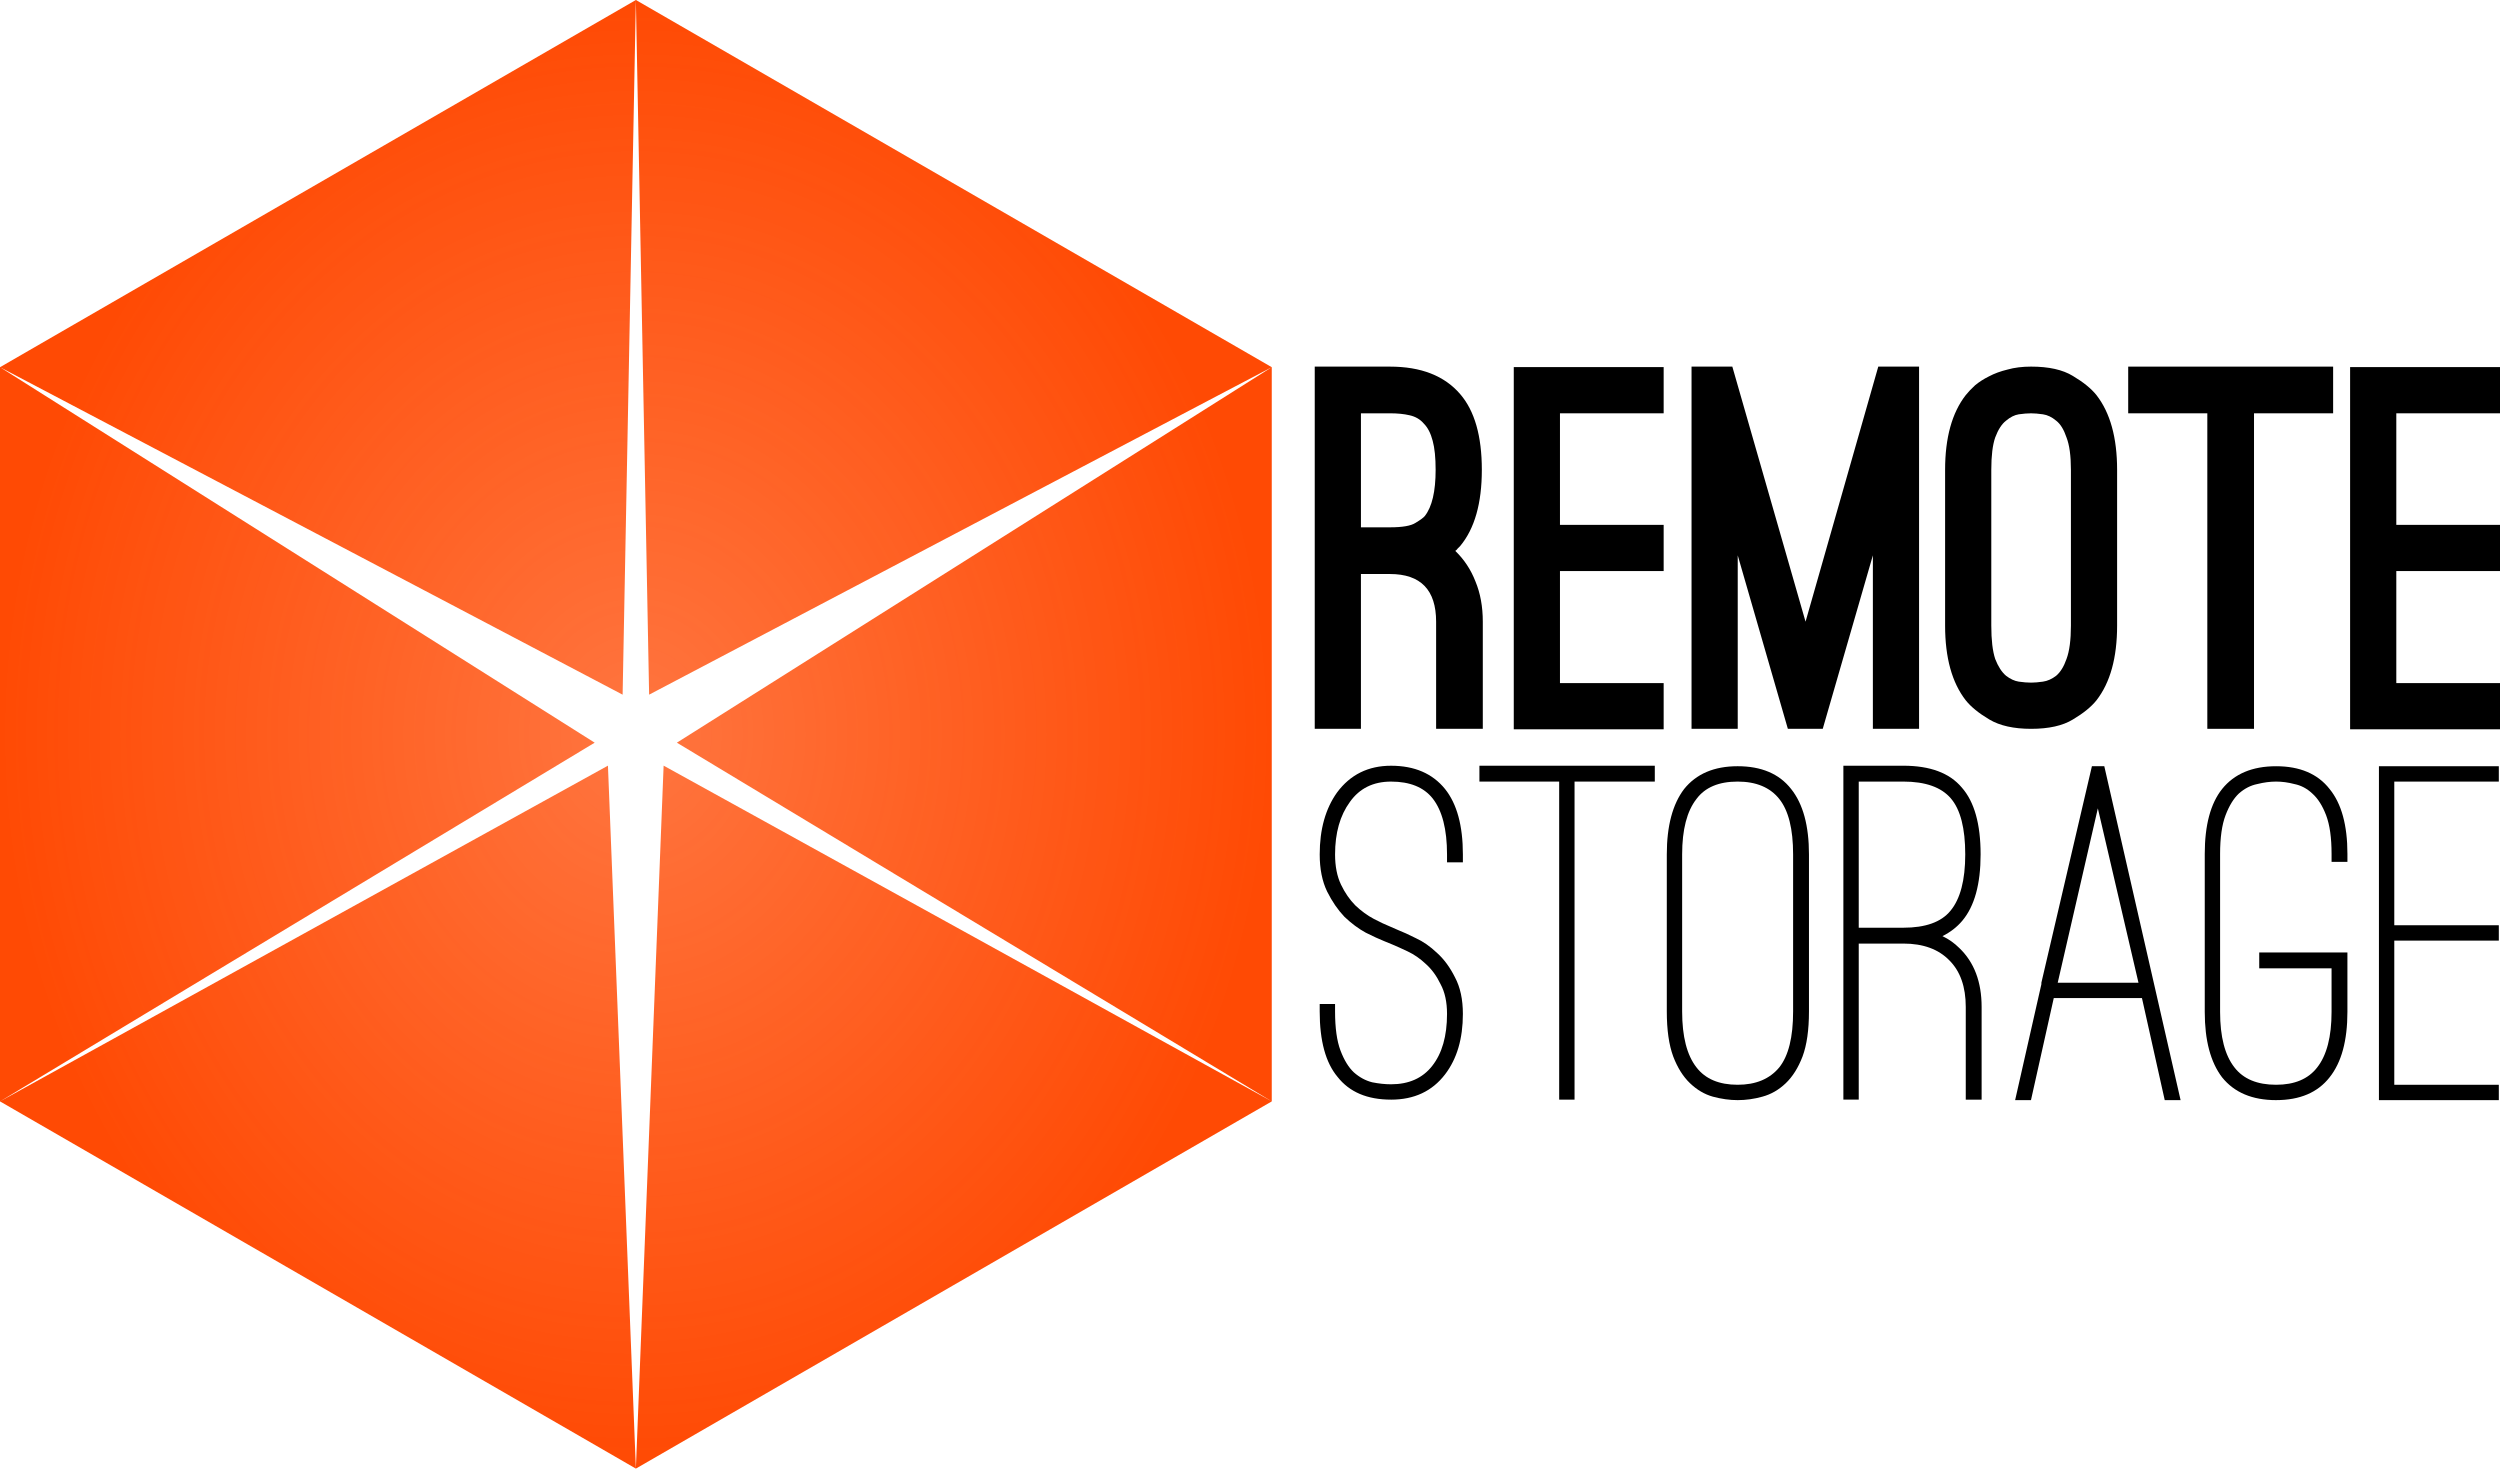
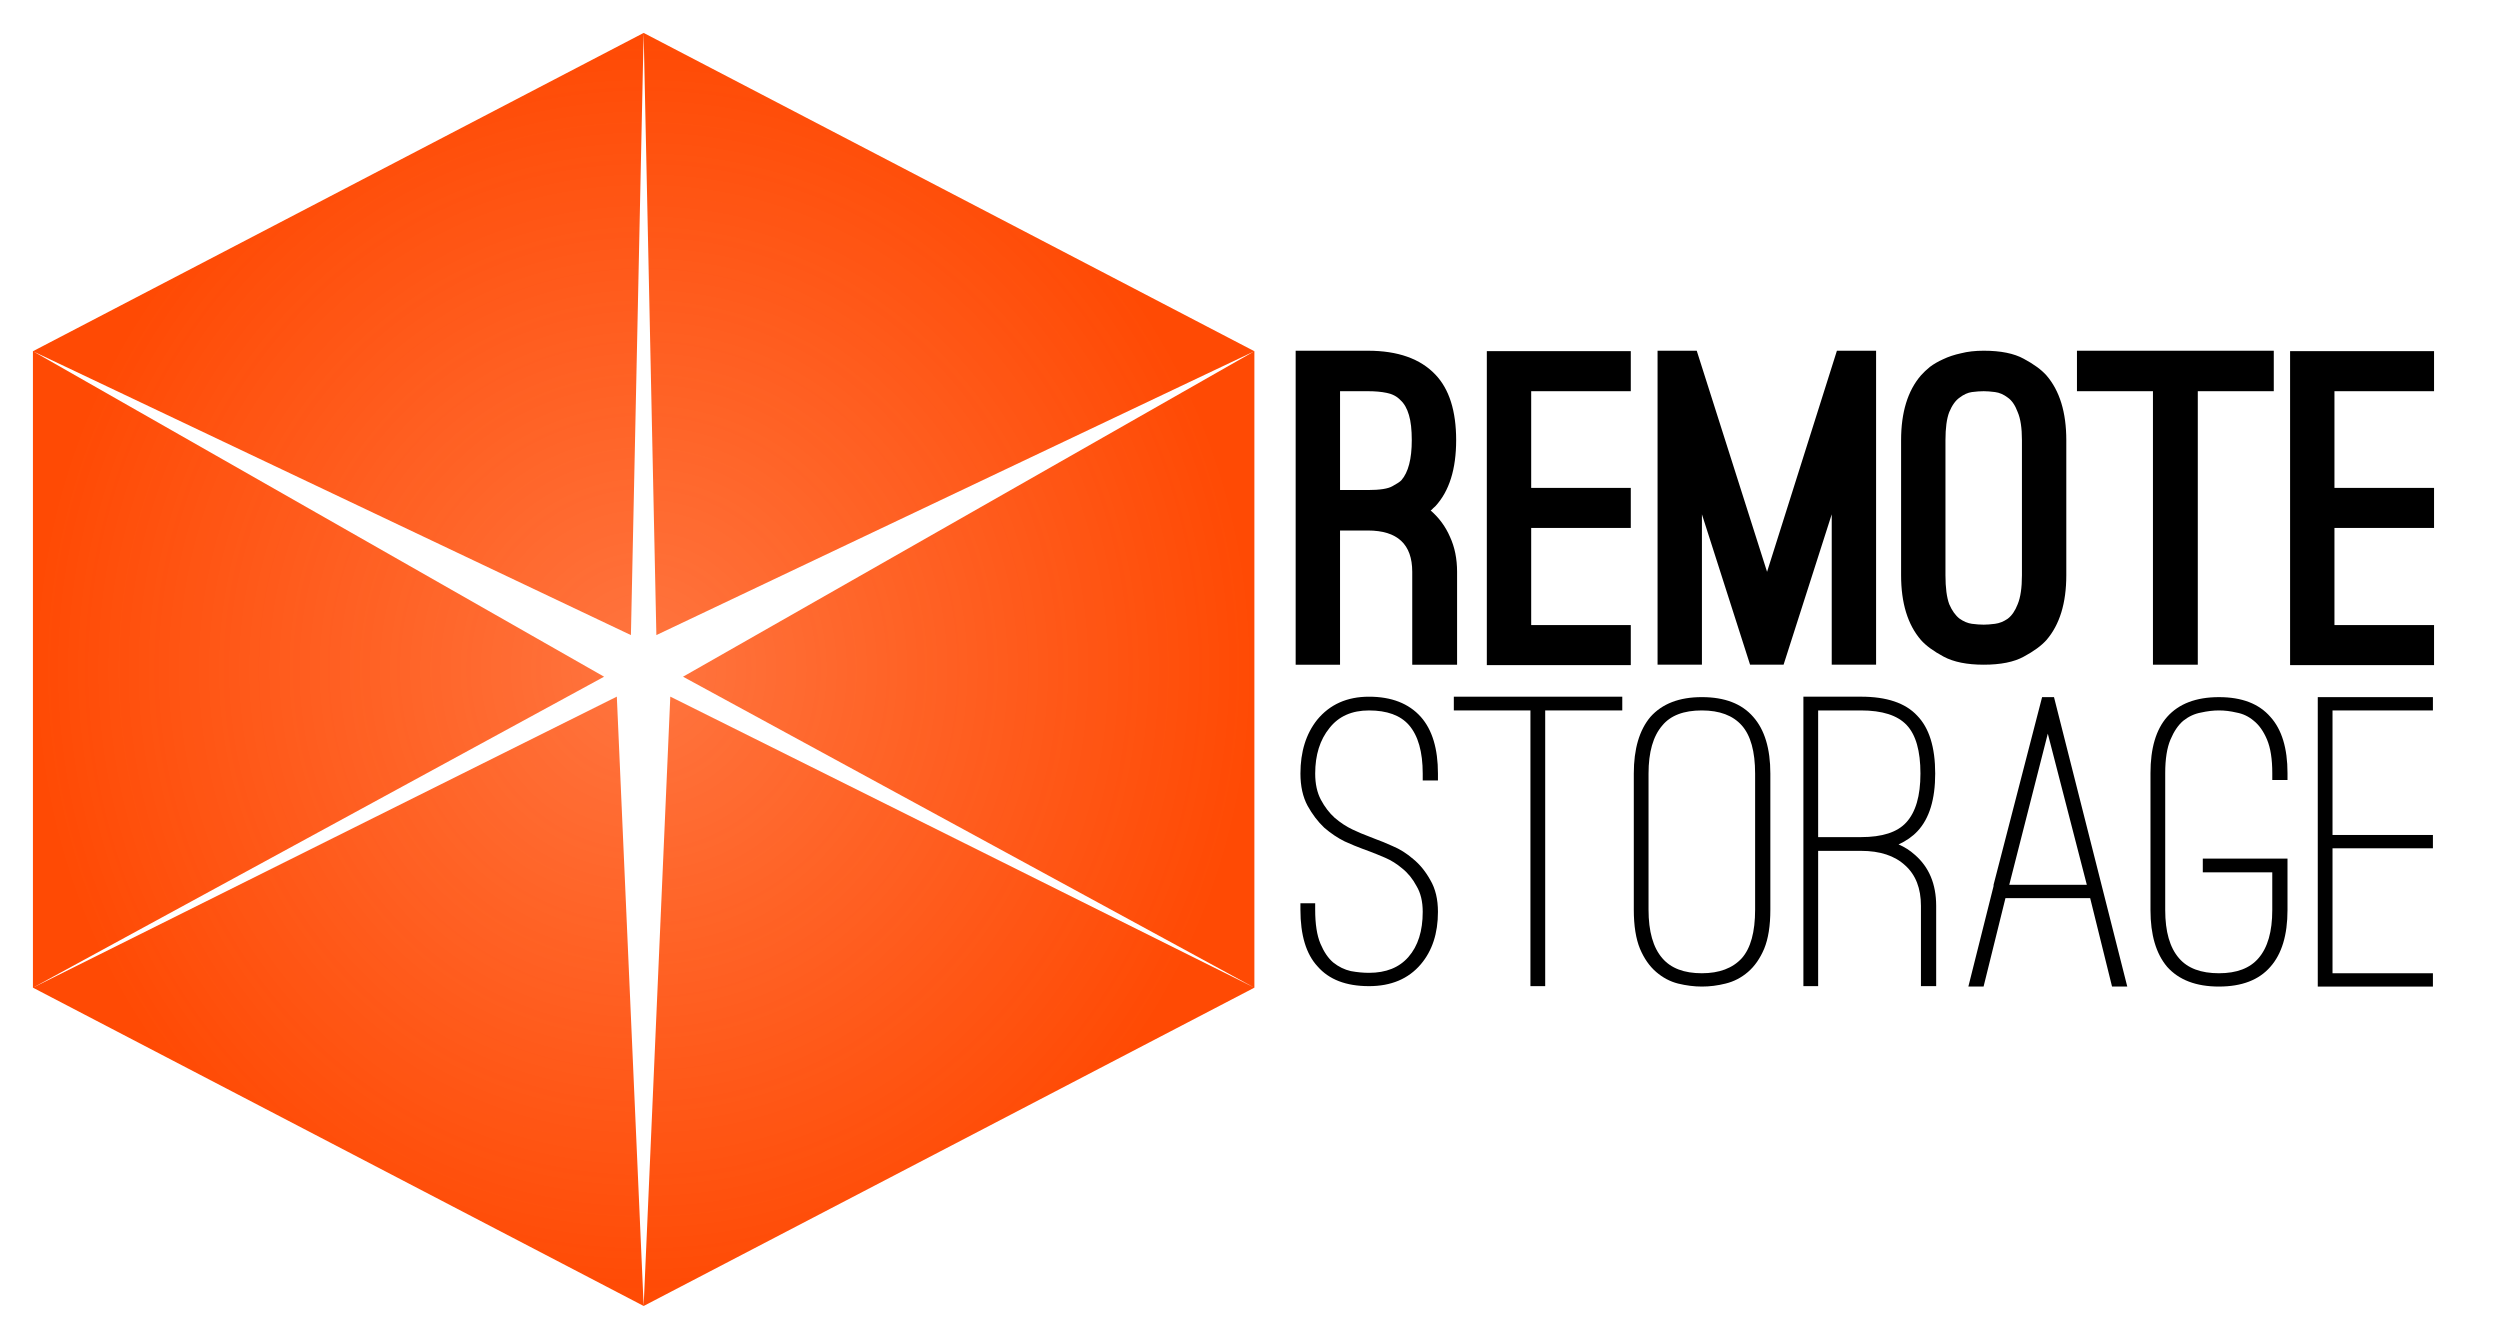
- <svg xmlns="http://www.w3.org/2000/svg" xmlns:xlink="http://www.w3.org/1999/xlink" width="217.895" height="128" id="svg2" version="1.1">
+ <svg xmlns="http://www.w3.org/2000/svg" xmlns:xlink="http://www.w3.org/1999/xlink" width="113.9" height="61" id="svg2" version="1.1">
  <defs id="defs4">
    <linearGradient id="linearGradient4033">
      <stop style="stop-color:#e221b7;stop-opacity:0.746;" offset="0" id="stop4035" />
      <stop style="stop-color:#e221b7;stop-opacity:1;" offset="1" id="stop4037" />
    </linearGradient>
    <linearGradient id="linearGradient4575">
      <stop id="stop4577" offset="0" style="stop-color:#000000;stop-opacity:0.738;" />
      <stop id="stop4579" offset="1" style="stop-color:#000000;stop-opacity:1;" />
    </linearGradient>
    <linearGradient id="linearGradient4084">
      <stop style="stop-color:#75dd26;stop-opacity:0.831;" offset="0" id="stop4086" />
      <stop style="stop-color:#75dd26;stop-opacity:1;" offset="1" id="stop4088" />
    </linearGradient>
    <linearGradient id="linearGradient4044">
      <stop id="stop4046" offset="0" style="stop-color:#219be2;stop-opacity:0.831;" />
      <stop id="stop4048" offset="1" style="stop-color:#219be2;stop-opacity:1;" />
    </linearGradient>
    <linearGradient id="linearGradient3833">
      <stop style="stop-color:#ff9100;stop-opacity:1;" offset="0" id="stop3835" />
      <stop style="stop-color:#c46f00;stop-opacity:1;" offset="1" id="stop3837" />
    </linearGradient>
    <linearGradient id="linearGradient3833-1">
      <stop style="stop-color:#ff9100;stop-opacity:1;" offset="0" id="stop3835-7" />
      <stop style="stop-color:#c46f00;stop-opacity:1;" offset="1" id="stop3837-7" />
    </linearGradient>
    <linearGradient y2="0" x2="128" y1="128" x1="128" gradientUnits="userSpaceOnUse" id="linearGradient3890" xlink:href="#linearGradient3833-1" />
    <linearGradient xlink:href="#linearGradient3833-1-4" id="linearGradient3839-0-2" x1="128" y1="128" x2="128" y2="0" gradientUnits="userSpaceOnUse" />
    <linearGradient id="linearGradient3833-1-4">
      <stop style="stop-color:#ff4a04;stop-opacity:0.762;" offset="0" id="stop3835-7-8" />
      <stop style="stop-color:#ff4a04;stop-opacity:1;" offset="1" id="stop3837-7-0" />
    </linearGradient>
    <linearGradient xlink:href="#linearGradient3833-1-7" id="linearGradient3839-0-8" x1="139.636" y1="112" x2="139.636" y2="32" gradientUnits="userSpaceOnUse" gradientTransform="matrix(0.6875,0,0,1,32,796.3622)" />
    <linearGradient id="linearGradient3833-1-7">
      <stop style="stop-color:#ff9100;stop-opacity:1;" offset="0" id="stop3835-7-3" />
      <stop style="stop-color:#c46f00;stop-opacity:1;" offset="1" id="stop3837-7-2" />
    </linearGradient>
    <linearGradient xlink:href="#linearGradient3833-1-4-2" id="linearGradient3839-0-3" x1="139.636" y1="128" x2="139.636" y2="1.1368684e-13" gradientUnits="userSpaceOnUse" gradientTransform="matrix(0.6875,0,0,1,32,796.3622)" />
    <linearGradient id="linearGradient3833-1-4-2">
      <stop style="stop-color:#ff9304;stop-opacity:0.831;" offset="0" id="stop3835-7-8-1" />
      <stop style="stop-color:#ff9304;stop-opacity:1;" offset="1" id="stop3837-7-0-0" />
    </linearGradient>
    <linearGradient y2="-0.995" x2="140.472" y1="128" x1="139.636" gradientTransform="matrix(-0.34375,-0.5953925,0.8660254,-0.5,65.14875,1071.501)" gradientUnits="userSpaceOnUse" id="linearGradient4025-5" xlink:href="#linearGradient4044-3" />
    <linearGradient id="linearGradient4044-3">
      <stop id="stop4046-4" offset="0" style="stop-color:#048bff;stop-opacity:0.831;" />
      <stop id="stop4048-7" offset="1" style="stop-color:#048bff;stop-opacity:1;" />
    </linearGradient>
    <linearGradient xlink:href="#linearGradient3833-1-4-5" id="linearGradient3839-0-89" x1="139.636" y1="128" x2="139.636" y2="1.1368684e-13" gradientUnits="userSpaceOnUse" gradientTransform="matrix(0.6875,0,0,1,32,796.3622)" />
    <linearGradient id="linearGradient3833-1-4-5">
      <stop style="stop-color:#ff4a04;stop-opacity:0.831;" offset="0" id="stop3835-7-8-2" />
      <stop style="stop-color:#ff4a04;stop-opacity:1;" offset="1" id="stop3837-7-0-2" />
    </linearGradient>
    <linearGradient id="linearGradient4044-9">
      <stop id="stop4046-3" offset="0" style="stop-color:#219be2;stop-opacity:0.831;" />
      <stop id="stop4048-8" offset="1" style="stop-color:#219be2;stop-opacity:1;" />
    </linearGradient>
    <linearGradient id="linearGradient4084-7">
      <stop style="stop-color:#75dd26;stop-opacity:0.831;" offset="0" id="stop4086-6" />
      <stop style="stop-color:#75dd26;stop-opacity:1;" offset="1" id="stop4088-5" />
    </linearGradient>
    <linearGradient xlink:href="#linearGradient3833-1-4-5" id="linearGradient4159" gradientUnits="userSpaceOnUse" gradientTransform="matrix(-0.6875,0,0,-1,224,1020.362)" x1="139.636" y1="128" x2="139.636" y2="1.1368684e-13" />
    <linearGradient xlink:href="#linearGradient4044-9" id="linearGradient4161" gradientUnits="userSpaceOnUse" gradientTransform="matrix(0.34375,0.5953925,-0.8660254,0.5,190.8512,745.2238)" x1="139.636" y1="128" x2="140.472" y2="-0.995" />
    <linearGradient xlink:href="#linearGradient4084-7" id="linearGradient4163" gradientUnits="userSpaceOnUse" gradientTransform="matrix(-0.34375,0.5953925,0.8660254,0.5,65.14875,745.2238)" x1="139.636" y1="128" x2="140.472" y2="-0.995" />
    <linearGradient xlink:href="#linearGradient3833-1-4" id="linearGradient4170" gradientUnits="userSpaceOnUse" gradientTransform="matrix(0.6875,0,0,1,32,796.3622)" x1="139.636" y1="128" x2="139.636" y2="1.1368684e-13" />
    <linearGradient xlink:href="#linearGradient4044" id="linearGradient4172" gradientUnits="userSpaceOnUse" gradientTransform="matrix(-0.34375,-0.5953925,0.8660254,-0.5,65.14875,1071.501)" x1="139.636" y1="128" x2="140.472" y2="-0.995" />
    <linearGradient xlink:href="#linearGradient4084" id="linearGradient4174" gradientUnits="userSpaceOnUse" gradientTransform="matrix(0.34375,-0.5953925,-0.8660254,-0.5,190.8512,1071.501)" x1="139.636" y1="128" x2="140.472" y2="-0.995" />
    <linearGradient id="linearGradient3833-1-4-4">
      <stop style="stop-color:#ff4a04;stop-opacity:0.831;" offset="0" id="stop3835-7-8-5" />
      <stop style="stop-color:#ff4a04;stop-opacity:1;" offset="1" id="stop3837-7-0-7" />
    </linearGradient>
    <linearGradient id="linearGradient4044-2">
      <stop id="stop4046-7" offset="0" style="stop-color:#219be2;stop-opacity:0.831;" />
      <stop id="stop4048-4" offset="1" style="stop-color:#219be2;stop-opacity:1;" />
    </linearGradient>
    <linearGradient xlink:href="#linearGradient4084-6" id="linearGradient4174-2" gradientUnits="userSpaceOnUse" gradientTransform="matrix(0.34375,-0.5953925,-0.8660254,-0.5,190.8512,1071.501)" x1="139.636" y1="128" x2="140.472" y2="-0.995" />
    <linearGradient id="linearGradient4084-6">
      <stop style="stop-color:#75dd26;stop-opacity:0.831;" offset="0" id="stop4086-0" />
      <stop style="stop-color:#75dd26;stop-opacity:1;" offset="1" id="stop4088-9" />
    </linearGradient>
    <linearGradient xlink:href="#linearGradient3833-1-4-4-5" id="linearGradient4253-9" gradientUnits="userSpaceOnUse" gradientTransform="matrix(0.6875,0,0,1,176,828.3622)" x1="139.636" y1="128" x2="139.636" y2="1.1368684e-13" />
    <linearGradient id="linearGradient3833-1-4-4-5">
      <stop style="stop-color:#ff4a04;stop-opacity:0.831;" offset="0" id="stop3835-7-8-5-2" />
      <stop style="stop-color:#ff4a04;stop-opacity:1;" offset="1" id="stop3837-7-0-7-4" />
    </linearGradient>
    <linearGradient xlink:href="#linearGradient4044-2-9" id="linearGradient4255-7" gradientUnits="userSpaceOnUse" gradientTransform="matrix(-0.34375,-0.5953925,0.8660254,-0.5,209.1488,1103.501)" x1="139.636" y1="128" x2="140.472" y2="-0.995" />
    <linearGradient id="linearGradient4044-2-9">
      <stop id="stop4046-7-7" offset="0" style="stop-color:#219be2;stop-opacity:0.831;" />
      <stop id="stop4048-4-5" offset="1" style="stop-color:#219be2;stop-opacity:1;" />
    </linearGradient>
    <linearGradient xlink:href="#linearGradient4084-6-5" id="linearGradient4257-4" gradientUnits="userSpaceOnUse" gradientTransform="matrix(0.34375,-0.5953925,-0.8660254,-0.5,334.8512,1103.501)" x1="139.636" y1="128" x2="140.472" y2="-0.995" />
    <linearGradient id="linearGradient4084-6-5">
      <stop style="stop-color:#75dd26;stop-opacity:0.831;" offset="0" id="stop4086-0-9" />
      <stop style="stop-color:#75dd26;stop-opacity:1;" offset="1" id="stop4088-9-3" />
    </linearGradient>
    <linearGradient y2="-0.995" x2="140.472" y1="128" x1="139.636" gradientTransform="matrix(0.34375,-0.5953925,-0.8660254,-0.5,334.8512,1103.501)" gradientUnits="userSpaceOnUse" id="linearGradient4317" xlink:href="#linearGradient4084-6-5" />
    <linearGradient xlink:href="#linearGradient3833-1-4-4" id="linearGradient4358" gradientUnits="userSpaceOnUse" gradientTransform="matrix(0.6875,0,0,1,176,828.3622)" x1="139.636" y1="128" x2="139.636" y2="1.1368684e-13" />
    <linearGradient xlink:href="#linearGradient4044-2" id="linearGradient4360" gradientUnits="userSpaceOnUse" gradientTransform="matrix(-0.34375,-0.5953925,0.8660254,-0.5,209.1488,1103.501)" x1="139.636" y1="128" x2="140.472" y2="-0.995" />
    <linearGradient xlink:href="#linearGradient4084-6" id="linearGradient4362" gradientUnits="userSpaceOnUse" gradientTransform="matrix(0.34375,-0.5953925,-0.8660254,-0.5,334.8512,1103.501)" x1="139.636" y1="128" x2="140.472" y2="-0.995" />
    <linearGradient xlink:href="#linearGradient3833-1-4-4-6" id="linearGradient4358-7" gradientUnits="userSpaceOnUse" gradientTransform="matrix(0.6875,0,0,1,176,828.3622)" x1="139.636" y1="128" x2="139.636" y2="1.1368684e-13" />
    <linearGradient id="linearGradient3833-1-4-4-6">
      <stop style="stop-color:#ff4a04;stop-opacity:0.831;" offset="0" id="stop3835-7-8-5-9" />
      <stop style="stop-color:#ff4a04;stop-opacity:1;" offset="1" id="stop3837-7-0-7-0" />
    </linearGradient>
    <linearGradient xlink:href="#linearGradient4044-2-8" id="linearGradient4360-4" gradientUnits="userSpaceOnUse" gradientTransform="matrix(-0.34375,-0.5953925,0.8660254,-0.5,209.1488,1103.501)" x1="139.636" y1="128" x2="140.472" y2="-0.995" />
    <linearGradient id="linearGradient4044-2-8">
      <stop id="stop4046-7-3" offset="0" style="stop-color:#219be2;stop-opacity:0.831;" />
      <stop id="stop4048-4-6" offset="1" style="stop-color:#219be2;stop-opacity:1;" />
    </linearGradient>
    <linearGradient xlink:href="#linearGradient4084-6-6" id="linearGradient4362-4" gradientUnits="userSpaceOnUse" gradientTransform="matrix(0.34375,-0.5953925,-0.8660254,-0.5,334.8512,1103.501)" x1="139.636" y1="128" x2="140.472" y2="-0.995" />
    <linearGradient id="linearGradient4084-6-6">
      <stop style="stop-color:#75dd26;stop-opacity:0.831;" offset="0" id="stop4086-0-0" />
      <stop style="stop-color:#75dd26;stop-opacity:1;" offset="1" id="stop4088-9-8" />
    </linearGradient>
    <linearGradient xlink:href="#linearGradient3833-1-4-4-5-9" id="linearGradient4253-9-6" gradientUnits="userSpaceOnUse" gradientTransform="matrix(0.6875,0,0,1,176,828.3622)" x1="139.636" y1="128" x2="139.636" y2="1.1368684e-13" />
    <linearGradient id="linearGradient3833-1-4-4-5-9">
      <stop style="stop-color:#ff4a04;stop-opacity:0.831;" offset="0" id="stop3835-7-8-5-2-7" />
      <stop style="stop-color:#ff4a04;stop-opacity:1;" offset="1" id="stop3837-7-0-7-4-3" />
    </linearGradient>
    <linearGradient xlink:href="#linearGradient4044-2-9-3" id="linearGradient4255-7-1" gradientUnits="userSpaceOnUse" gradientTransform="matrix(-0.34375,-0.5953925,0.8660254,-0.5,209.1488,1103.501)" x1="139.636" y1="128" x2="140.472" y2="-0.995" />
    <linearGradient id="linearGradient4044-2-9-3">
      <stop id="stop4046-7-7-5" offset="0" style="stop-color:#219be2;stop-opacity:0.831;" />
      <stop id="stop4048-4-5-3" offset="1" style="stop-color:#219be2;stop-opacity:1;" />
    </linearGradient>
    <linearGradient y2="-0.995" x2="140.472" y1="128" x1="139.636" gradientTransform="matrix(0.34375,-0.5953925,-0.8660254,-0.5,334.8512,1103.501)" gradientUnits="userSpaceOnUse" id="linearGradient4317-8" xlink:href="#linearGradient4084-6-5-5" />
    <linearGradient id="linearGradient4084-6-5-5">
      <stop style="stop-color:#75dd26;stop-opacity:0.831;" offset="0" id="stop4086-0-9-6" />
      <stop style="stop-color:#75dd26;stop-opacity:1;" offset="1" id="stop4088-9-3-3" />
    </linearGradient>
    <linearGradient y2="-0.995" x2="140.472" y1="128" x1="139.636" gradientTransform="matrix(0.34375,-0.5953925,-0.8660254,-0.5,334.8512,1103.501)" gradientUnits="userSpaceOnUse" id="linearGradient4434" xlink:href="#linearGradient4084-6-5-5" />
    <linearGradient xlink:href="#linearGradient4084-6-6" id="linearGradient4508" gradientUnits="userSpaceOnUse" gradientTransform="matrix(0.34375,-0.5953925,-0.8660254,-0.5,702.8513,1071.501)" x1="139.636" y1="128" x2="140.472" y2="-0.995" />
    <linearGradient xlink:href="#linearGradient4044-2-8" id="linearGradient4511" gradientUnits="userSpaceOnUse" gradientTransform="matrix(-0.34375,-0.5953925,0.8660254,-0.5,577.1487,1071.501)" x1="139.636" y1="128" x2="140.472" y2="-0.995" />
    <linearGradient xlink:href="#linearGradient3833-1-4-4-6" id="linearGradient4514" gradientUnits="userSpaceOnUse" gradientTransform="matrix(0.6875,0,0,1,544,-6e-5)" x1="139.636" y1="128" x2="139.636" y2="1.1368684e-13" />
    <linearGradient xlink:href="#linearGradient3833-1-4-4-6" id="linearGradient4517" gradientUnits="userSpaceOnUse" gradientTransform="matrix(0.6875,0,0,1,584,796.3621)" x1="139.636" y1="128" x2="139.636" y2="1.1368684e-13" />
    <linearGradient xlink:href="#linearGradient4084-6-5-5" id="linearGradient4520" gradientUnits="userSpaceOnUse" gradientTransform="matrix(-0.34375,0.5953925,0.8660254,0.5,577.1487,777.2238)" x1="139.636" y1="128" x2="140.472" y2="-0.995" />
    <linearGradient xlink:href="#linearGradient4044-2-9-3" id="linearGradient4523" gradientUnits="userSpaceOnUse" gradientTransform="matrix(0.34375,0.5953925,-0.8660254,0.5,702.8513,777.2238)" x1="139.636" y1="128" x2="140.472" y2="-0.995" />
    <linearGradient xlink:href="#linearGradient3833-1-4-4-5-9" id="linearGradient4526" gradientUnits="userSpaceOnUse" gradientTransform="matrix(-0.6875,0,0,-1,736,256)" x1="139.636" y1="128" x2="139.636" y2="1.1368684e-13" />
    <linearGradient xlink:href="#linearGradient3833-1-4-4-5-9" id="linearGradient4529" gradientUnits="userSpaceOnUse" gradientTransform="matrix(-0.6875,0,0,-1,776,1052.362)" x1="139.636" y1="128" x2="139.636" y2="1.1368684e-13" />
    <linearGradient xlink:href="#linearGradient3833-1-4-4-6" id="linearGradient4532" gradientUnits="userSpaceOnUse" gradientTransform="matrix(0.6875,0,0,1,564,796.3621)" x1="139.636" y1="128" x2="139.636" y2="1.1368684e-13" />
    <linearGradient xlink:href="#linearGradient3833-1-4-4-5-9" id="linearGradient4534" gradientUnits="userSpaceOnUse" gradientTransform="matrix(-0.6875,0,0,-1,756,256)" x1="139.636" y1="128" x2="139.636" y2="1.1368684e-13" />
    <radialGradient xlink:href="#linearGradient3833-1-4-4-5-9" id="radialGradient4539" cx="660" cy="128" fx="660" fy="128" r="112" gradientTransform="matrix(1,0,0,1.142857,60,710.0765)" gradientUnits="userSpaceOnUse" />
    <radialGradient xlink:href="#linearGradient3833-1-4-4-5-9-8" id="radialGradient4539-7" cx="660" cy="128" fx="660" fy="128" r="112" gradientTransform="matrix(1,0,0,1.142857,-20,778.0765)" gradientUnits="userSpaceOnUse" />
    <linearGradient id="linearGradient3833-1-4-4-5-9-8">
      <stop style="stop-color:#ff4a04;stop-opacity:0.831;" offset="0" id="stop3835-7-8-5-2-7-9" />
      <stop style="stop-color:#ff4a04;stop-opacity:1;" offset="1" id="stop3837-7-0-7-4-3-8" />
    </linearGradient>
    <radialGradient r="112" fy="128" fx="660" cy="128" cx="660" gradientTransform="matrix(1,0,0,1.142857,16,330.0765)" gradientUnits="userSpaceOnUse" id="radialGradient4556" xlink:href="#linearGradient4575" />
    <radialGradient xlink:href="#linearGradient3833-1-4-4-5-9-1" id="radialGradient4539-0" cx="660" cy="128" fx="660" fy="128" r="112" gradientTransform="matrix(1,0,0,1.142857,-20,778.0765)" gradientUnits="userSpaceOnUse" />
    <linearGradient id="linearGradient3833-1-4-4-5-9-1">
      <stop style="stop-color:#ff4a04;stop-opacity:0.831;" offset="0" id="stop3835-7-8-5-2-7-6" />
      <stop style="stop-color:#ff4a04;stop-opacity:1;" offset="1" id="stop3837-7-0-7-4-3-0" />
    </linearGradient>
    <radialGradient r="112" fy="128" fx="660" cy="128" cx="660" gradientTransform="matrix(0.125,0,0,0.1428571,797.5,678.0765)" gradientUnits="userSpaceOnUse" id="radialGradient4556-3" xlink:href="#linearGradient4575-2" />
    <linearGradient id="linearGradient4575-2">
      <stop id="stop4577-6" offset="0" style="stop-color:#818181;stop-opacity:0.831;" />
      <stop id="stop4579-4" offset="1" style="stop-color:#707070;stop-opacity:1;" />
    </linearGradient>
    <radialGradient r="112" fy="128" fx="660" cy="128" cx="660" gradientTransform="matrix(0.125,0,0,0.1428571,733.5,678.0765)" gradientUnits="userSpaceOnUse" id="radialGradient4601" xlink:href="#linearGradient3833-1-4-4-5-9-1" />
    <radialGradient r="112" fy="128" fx="660" cy="128" cx="660" gradientTransform="matrix(1,0,0,1.142857,236,778.0765)" gradientUnits="userSpaceOnUse" id="radialGradient4556-5" xlink:href="#linearGradient4575-3" />
    <linearGradient id="linearGradient4575-3">
      <stop id="stop4577-9" offset="0" style="stop-color:#818181;stop-opacity:0.831;" />
      <stop id="stop4579-8" offset="1" style="stop-color:#707070;stop-opacity:1;" />
    </linearGradient>
    <radialGradient r="112" fy="128" fx="660" cy="128" cx="660" gradientTransform="matrix(0.125,0,0,0.1428571,829.5,678.0765)" gradientUnits="userSpaceOnUse" id="radialGradient4645" xlink:href="#linearGradient4575-3" />
    <radialGradient r="112" fy="128" fx="660" cy="128" cx="660" gradientTransform="matrix(1,0,0,1.142857,236,778.0765)" gradientUnits="userSpaceOnUse" id="radialGradient4556-8" xlink:href="#linearGradient4575-1" />
    <linearGradient id="linearGradient4575-1">
      <stop id="stop4577-2" offset="0" style="stop-color:#000000;stop-opacity:0.738;" />
      <stop id="stop4579-2" offset="1" style="stop-color:#000000;stop-opacity:1;" />
    </linearGradient>
    <linearGradient xlink:href="#linearGradient3833-1-4" id="linearGradient4017" gradientUnits="userSpaceOnUse" gradientTransform="matrix(0.6875,0,0,1,32,796.3622)" x1="139.636" y1="128" x2="139.636" y2="1.1368684e-13" />
    <linearGradient xlink:href="#linearGradient4044" id="linearGradient4019" gradientUnits="userSpaceOnUse" gradientTransform="matrix(-0.34375,-0.5953925,0.8660254,-0.5,65.14875,1071.501)" x1="139.636" y1="128" x2="140.472" y2="-0.995" />
    <linearGradient xlink:href="#linearGradient4084" id="linearGradient4021" gradientUnits="userSpaceOnUse" gradientTransform="matrix(0.34375,-0.5953925,-0.8660254,-0.5,190.8512,1071.501)" x1="139.636" y1="128" x2="140.472" y2="-0.995" />
    <linearGradient xlink:href="#linearGradient3833-1-4-4-59" id="linearGradient4358-3" gradientUnits="userSpaceOnUse" gradientTransform="matrix(0.6875,0,0,1,176,828.3622)" x1="139.636" y1="128" x2="139.636" y2="1.1368684e-13" />
    <linearGradient id="linearGradient3833-1-4-4-59">
      <stop style="stop-color:#ff4a04;stop-opacity:0.831;" offset="0" id="stop3835-7-8-5-6" />
      <stop style="stop-color:#ff4a04;stop-opacity:1;" offset="1" id="stop3837-7-0-7-5" />
    </linearGradient>
    <linearGradient xlink:href="#linearGradient4044-2-3" id="linearGradient4360-6" gradientUnits="userSpaceOnUse" gradientTransform="matrix(-0.34375,-0.5953925,0.8660254,-0.5,209.1488,1103.501)" x1="139.636" y1="128" x2="140.472" y2="-0.995" />
    <linearGradient id="linearGradient4044-2-3">
      <stop id="stop4046-7-0" offset="0" style="stop-color:#219be2;stop-opacity:0.831;" />
      <stop id="stop4048-4-2" offset="1" style="stop-color:#219be2;stop-opacity:1;" />
    </linearGradient>
    <linearGradient xlink:href="#linearGradient4084-6-7" id="linearGradient4362-0" gradientUnits="userSpaceOnUse" gradientTransform="matrix(0.34375,-0.5953925,-0.8660254,-0.5,334.8512,1103.501)" x1="139.636" y1="128" x2="140.472" y2="-0.995" />
    <linearGradient id="linearGradient4084-6-7">
      <stop style="stop-color:#75dd26;stop-opacity:0.831;" offset="0" id="stop4086-0-4" />
      <stop style="stop-color:#75dd26;stop-opacity:1;" offset="1" id="stop4088-9-7" />
    </linearGradient>
    <linearGradient xlink:href="#linearGradient3833-1-4-4-5-0" id="linearGradient4253-9-3" gradientUnits="userSpaceOnUse" gradientTransform="matrix(0.6875,0,0,1,176,828.3622)" x1="139.636" y1="128" x2="139.636" y2="1.1368684e-13" />
    <linearGradient id="linearGradient3833-1-4-4-5-0">
      <stop style="stop-color:#ff4a04;stop-opacity:0.831;" offset="0" id="stop3835-7-8-5-2-1" />
      <stop style="stop-color:#ff4a04;stop-opacity:1;" offset="1" id="stop3837-7-0-7-4-6" />
    </linearGradient>
    <linearGradient xlink:href="#linearGradient4044-2-9-5" id="linearGradient4255-7-7" gradientUnits="userSpaceOnUse" gradientTransform="matrix(-0.34375,-0.5953925,0.8660254,-0.5,209.1488,1103.501)" x1="139.636" y1="128" x2="140.472" y2="-0.995" />
    <linearGradient id="linearGradient4044-2-9-5">
      <stop id="stop4046-7-7-7" offset="0" style="stop-color:#219be2;stop-opacity:0.831;" />
      <stop id="stop4048-4-5-8" offset="1" style="stop-color:#219be2;stop-opacity:1;" />
    </linearGradient>
    <linearGradient y2="-0.995" x2="140.472" y1="128" x1="139.636" gradientTransform="matrix(0.34375,-0.5953925,-0.8660254,-0.5,334.8512,1103.501)" gradientUnits="userSpaceOnUse" id="linearGradient4317-89" xlink:href="#linearGradient4084-6-5-0" />
    <linearGradient id="linearGradient4084-6-5-0">
      <stop style="stop-color:#75dd26;stop-opacity:0.831;" offset="0" id="stop4086-0-9-7" />
      <stop style="stop-color:#75dd26;stop-opacity:1;" offset="1" id="stop4088-9-3-8" />
    </linearGradient>
    <linearGradient id="linearGradient3833-1-4-3">
      <stop style="stop-color:#ff4a04;stop-opacity:0.745;" offset="0" id="stop3835-7-8-10" />
      <stop style="stop-color:#ff4a04;stop-opacity:1;" offset="1" id="stop3837-7-0-3" />
    </linearGradient>
    <linearGradient id="linearGradient4044-7">
      <stop id="stop4046-32" offset="0" style="stop-color:#219be2;stop-opacity:0.745;" />
      <stop id="stop4048-2" offset="1" style="stop-color:#219be2;stop-opacity:1;" />
    </linearGradient>
    <linearGradient id="linearGradient4084-5">
      <stop style="stop-color:#75dd26;stop-opacity:0.745;" offset="0" id="stop4086-3" />
      <stop style="stop-color:#75dd26;stop-opacity:1;" offset="1" id="stop4088-3" />
    </linearGradient>
    <linearGradient id="linearGradient3833-1-4-5-2">
      <stop style="stop-color:#5904ff;stop-opacity:0.745;" offset="0" id="stop3835-7-8-2-8" />
      <stop style="stop-color:#5904ff;stop-opacity:1;" offset="1" id="stop3837-7-0-2-5" />
    </linearGradient>
    <linearGradient id="linearGradient4044-9-0">
      <stop id="stop4046-3-8" offset="0" style="stop-color:#219be2;stop-opacity:0.831;" />
      <stop id="stop4048-8-6" offset="1" style="stop-color:#219be2;stop-opacity:1;" />
    </linearGradient>
    <linearGradient xlink:href="#linearGradient4084-7-3" id="linearGradient4163-9" gradientUnits="userSpaceOnUse" gradientTransform="matrix(-0.34375,0.5953925,0.8660254,0.5,65.14875,745.2238)" x1="139.636" y1="128" x2="140.472" y2="-0.995" />
    <linearGradient id="linearGradient4084-7-3">
      <stop style="stop-color:#d2dd26;stop-opacity:0.745;" offset="0" id="stop4086-6-3" />
      <stop style="stop-color:#d2dd26;stop-opacity:1;" offset="1" id="stop4088-5-7" />
    </linearGradient>
    <linearGradient xlink:href="#linearGradient4084-6-7" id="linearGradient4235" gradientUnits="userSpaceOnUse" gradientTransform="matrix(0.34375,-0.5953925,-0.8660254,-0.5,526.8513,1291.501)" x1="139.636" y1="128" x2="140.472" y2="-0.995" />
    <linearGradient xlink:href="#linearGradient4044-2-3" id="linearGradient4238" gradientUnits="userSpaceOnUse" gradientTransform="matrix(-0.34375,-0.5953925,0.8660254,-0.5,401.1488,1291.501)" x1="139.636" y1="128" x2="140.472" y2="-0.995" />
    <linearGradient xlink:href="#linearGradient3833-1-4-4-59" id="linearGradient4241" gradientUnits="userSpaceOnUse" gradientTransform="matrix(0.6875,0,0,1,352,404)" x1="139.636" y1="128" x2="139.636" y2="1.1368684e-13" />
    <linearGradient xlink:href="#linearGradient3833-1-4-4-59" id="linearGradient4244" gradientUnits="userSpaceOnUse" gradientTransform="matrix(0.6875,0,0,1,468,1016.362)" x1="139.636" y1="128" x2="139.636" y2="1.1368684e-13" />
    <linearGradient xlink:href="#linearGradient4084-6-5-0" id="linearGradient4247" gradientUnits="userSpaceOnUse" gradientTransform="matrix(-0.34375,0.5953925,0.8660254,0.5,401.1488,997.2239)" x1="139.636" y1="128" x2="140.472" y2="-0.995" />
    <linearGradient xlink:href="#linearGradient4044-2-9-5" id="linearGradient4250" gradientUnits="userSpaceOnUse" gradientTransform="matrix(0.34375,0.5953925,-0.8660254,0.5,526.8513,997.2239)" x1="139.636" y1="128" x2="140.472" y2="-0.995" />
    <linearGradient xlink:href="#linearGradient3833-1-4-4-5-0" id="linearGradient4253" gradientUnits="userSpaceOnUse" gradientTransform="matrix(-0.6875,0,0,-1,544,660.0001)" x1="139.636" y1="128" x2="139.636" y2="1.1368684e-13" />
    <linearGradient xlink:href="#linearGradient4084-6-5" id="linearGradient4257" gradientUnits="userSpaceOnUse" gradientTransform="matrix(-0.34375,0.5953925,0.8660254,0.5,401.1488,709.2239)" x1="139.636" y1="128" x2="140.472" y2="-0.995" />
    <linearGradient xlink:href="#linearGradient4044-2-9" id="linearGradient4260" gradientUnits="userSpaceOnUse" gradientTransform="matrix(0.34375,0.5953925,-0.8660254,0.5,526.8513,709.2239)" x1="139.636" y1="128" x2="140.472" y2="-0.995" />
    <linearGradient xlink:href="#linearGradient3833-1-4-4-5" id="linearGradient4263" gradientUnits="userSpaceOnUse" gradientTransform="matrix(-0.6875,0,0,-1,560,984.3623)" x1="139.636" y1="128" x2="139.636" y2="1.1368684e-13" />
    <radialGradient xlink:href="#linearGradient3833-1-4-52" id="radialGradient4387-7" cx="1046.531" cy="571.422" fx="1046.531" fy="571.422" r="96" gradientTransform="matrix(1.166667,0,0,1.34725,-244.9534,86.50504)" gradientUnits="userSpaceOnUse" />
    <linearGradient id="linearGradient3833-1-4-52">
      <stop style="stop-color:#ff4a04;stop-opacity:0.762;" offset="0" id="stop3835-7-8-7" />
      <stop style="stop-color:#ff4a04;stop-opacity:1;" offset="1" id="stop3837-7-0-4" />
    </linearGradient>
    <linearGradient id="linearGradient3833-1-4-33">
      <stop style="stop-color:#ff4a04;stop-opacity:0.762;" offset="0" id="stop3835-7-8-4" />
      <stop style="stop-color:#ff4a04;stop-opacity:1;" offset="1" id="stop3837-7-0-6" />
    </linearGradient>
    <radialGradient xlink:href="#linearGradient3833-1-4" id="radialGradient4520" gradientUnits="userSpaceOnUse" gradientTransform="matrix(1.166667,0,0,1.34725,-244.9534,86.50504)" cx="1046.531" cy="571.422" fx="1046.531" fy="571.422" r="96" />
    <radialGradient xlink:href="#linearGradient3833-1-4-33" id="radialGradient4522" gradientUnits="userSpaceOnUse" gradientTransform="matrix(1.166667,0,0,1.34725,139.0466,-360.15)" cx="1046.531" cy="571.422" fx="1046.531" fy="571.422" r="96" />
    <radialGradient xlink:href="#linearGradient3833-1-4-52" id="radialGradient4524" gradientUnits="userSpaceOnUse" gradientTransform="matrix(0.1443267,0,0,0.1666664,907.1022,897.1266)" cx="1046.531" cy="571.422" fx="1046.531" fy="571.422" r="96" />
    <radialGradient xlink:href="#linearGradient3833-1-4-33" id="radialGradient4532" gradientUnits="userSpaceOnUse" gradientTransform="matrix(1.166667,0,0,1.34725,139.0466,-360.15)" cx="1046.531" cy="571.422" fx="1046.531" fy="571.422" r="96" />
    <linearGradient xlink:href="#linearGradient4084-7-3" id="linearGradient3257" gradientUnits="userSpaceOnUse" gradientTransform="matrix(-0.34375,0.5953925,0.8660254,0.5,145.1488,997.2238)" x1="139.636" y1="128" x2="140.472" y2="-0.995" />
    <linearGradient xlink:href="#linearGradient4033" id="linearGradient3260" gradientUnits="userSpaceOnUse" gradientTransform="matrix(0.34375,0.5953925,-0.8660254,0.5,270.8512,997.2238)" x1="139.636" y1="128" x2="140.472" y2="-0.995" />
    <linearGradient xlink:href="#linearGradient3833-1-4-5-2" id="linearGradient3263" gradientUnits="userSpaceOnUse" gradientTransform="matrix(-0.6875,0,0,-1,304,1272.362)" x1="139.636" y1="128" x2="139.636" y2="1.1368684e-13" />
    <linearGradient xlink:href="#linearGradient3833-1-4-3" id="linearGradient4058" gradientUnits="userSpaceOnUse" gradientTransform="matrix(0.6875,0,0,1,-108,1016.362)" x1="139.636" y1="128" x2="139.636" y2="1.1368684e-13" />
    <linearGradient xlink:href="#linearGradient4044-7" id="linearGradient4060" gradientUnits="userSpaceOnUse" gradientTransform="matrix(-0.34375,-0.5953925,0.8660254,-0.5,-74.85125,1291.501)" x1="139.636" y1="128" x2="140.472" y2="-0.995" />
    <linearGradient xlink:href="#linearGradient4084-5" id="linearGradient4062" gradientUnits="userSpaceOnUse" gradientTransform="matrix(0.34375,-0.5953925,-0.8660254,-0.5,50.85125,1291.501)" x1="139.636" y1="128" x2="140.472" y2="-0.995" />
    <linearGradient xlink:href="#linearGradient4084-5" id="linearGradient4065" gradientUnits="userSpaceOnUse" gradientTransform="matrix(0.34375,-0.5953925,-0.8660254,-0.5,270.8512,1291.501)" x1="139.636" y1="128" x2="140.472" y2="-0.995" />
    <linearGradient xlink:href="#linearGradient4044-7" id="linearGradient4068" gradientUnits="userSpaceOnUse" gradientTransform="matrix(-0.34375,-0.5953925,0.8660254,-0.5,145.1488,1291.501)" x1="139.636" y1="128" x2="140.472" y2="-0.995" />
    <linearGradient xlink:href="#linearGradient3833-1-4-3" id="linearGradient4071" gradientUnits="userSpaceOnUse" gradientTransform="matrix(0.6875,0,0,1,112,1016.362)" x1="139.636" y1="128" x2="139.636" y2="1.1368684e-13" />
    <radialGradient xlink:href="#linearGradient3833-1-4-20" id="radialGradient4520-4" gradientUnits="userSpaceOnUse" gradientTransform="matrix(1.166667,0,0,1.34725,-244.9534,86.50504)" cx="1046.531" cy="571.422" fx="1046.531" fy="571.422" r="96" />
    <linearGradient id="linearGradient3833-1-4-20">
      <stop style="stop-color:#ff4a04;stop-opacity:0.762;" offset="0" id="stop3835-7-8-9" />
      <stop style="stop-color:#ff4a04;stop-opacity:1;" offset="1" id="stop3837-7-0-77" />
    </linearGradient>
    <radialGradient r="96" fy="571.422" fx="1046.531" cy="571.422" cx="1046.531" gradientTransform="matrix(1.166667,0,0,1.34725,-244.9534,86.50504)" gradientUnits="userSpaceOnUse" id="radialGradient4208" xlink:href="#linearGradient3833-1-4-20" />
    <radialGradient xlink:href="#linearGradient3833-1-4" id="radialGradient3614" gradientUnits="userSpaceOnUse" gradientTransform="matrix(1.166667,0,0,1.34725,219.0466,89.16776)" cx="1046.531" cy="571.422" fx="1046.531" fy="571.422" r="96" />
    <radialGradient xlink:href="#linearGradient3833-1-4" id="radialGradient3625" gradientUnits="userSpaceOnUse" gradientTransform="matrix(1.166667,0,0,1.34725,219.0466,89.16776)" cx="1046.531" cy="571.422" fx="1046.531" fy="571.422" r="96" />
    <radialGradient xlink:href="#linearGradient3833-1-4" id="radialGradient3209" gradientUnits="userSpaceOnUse" gradientTransform="matrix(0.5773079,0,0,0.6666669,779.2508,543.4039)" cx="1046.531" cy="571.422" fx="1046.531" fy="571.422" r="96" />
  </defs>
-   <g id="layer1" transform="translate(-1328,-860.3519)">
-     <g id="g3241">
+   <g id="layer1" transform="translate(-1328,-927.3519)">
+     <g id="g3241" transform="matrix(0.5020547,0,0,0.453125,662.7714,539.005)">
      <g id="text4664" style="font-size:21.417px;font-style:normal;font-weight:normal;line-height:75%;letter-spacing:0px;word-spacing:0px;fill:#000000;fill-opacity:1;stroke:none;font-family:Sans">
        <path id="path3215" style="font-size:42.834px;font-variant:normal;font-weight:900;font-stretch:normal;line-height:75%;letter-spacing:-0.402px;font-family:Ostrich Sans;-inkscape-font-specification:Ostrich Sans Heavy" d="m 1454.84,908.369 c 0.771,0.742 1.356,1.628 1.756,2.656 0.428,1.028 0.642,2.199 0.642,3.512 l 0,9.338 -4.069,0 0,-9.338 c 0,-2.77 -1.342,-4.155 -4.026,-4.155 l -2.013,0 -0.514,0 0,13.493 -4.026,0 0,-31.569 6.554,0 c 2.713,4e-5 4.755,0.8 6.125,2.399 1.256,1.456 1.885,3.655 1.885,6.596 -10e-5,2.913 -0.628,5.126 -1.885,6.639 -0.057,0.057 -0.129,0.129 -0.214,0.214 -0.057,0.086 -0.129,0.157 -0.214,0.214 m -5.697,-2.056 c 1.085,10e-6 1.828,-0.128 2.227,-0.386 0.428,-0.257 0.7,-0.457 0.814,-0.6 0.628,-0.8 0.942,-2.142 0.942,-4.026 -10e-5,-1.057 -0.086,-1.899 -0.257,-2.527 -0.171,-0.657 -0.428,-1.157 -0.771,-1.499 -0.314,-0.371 -0.728,-0.614 -1.242,-0.728 -0.485,-0.114 -1.057,-0.171 -1.713,-0.171 l -2.527,0 0,9.937 0.514,0 2.013,0" />
        <path id="path3217" style="font-size:42.834px;font-variant:normal;font-weight:900;font-stretch:normal;line-height:75%;letter-spacing:-0.402px;font-family:Ostrich Sans;-inkscape-font-specification:Ostrich Sans Heavy" d="m 1473.001,896.375 -9.038,0 0,9.723 9.038,0 0,4.026 -9.038,0 0,9.766 9.038,0 0,4.026 -13.064,0 0,-31.569 13.064,0 0,4.026 0,0" />
        <path id="path3219" style="font-size:42.834px;font-variant:normal;font-weight:900;font-stretch:normal;line-height:75%;letter-spacing:-0.402px;font-family:Ostrich Sans;-inkscape-font-specification:Ostrich Sans Heavy" d="m 1479.457,908.754 0,15.12 -4.026,0 0,-31.569 3.555,0 6.382,22.231 6.339,-22.231 3.555,0 0,31.569 -4.026,0 0,-15.12 -4.369,15.12 -3.041,0 -4.369,-15.12 0,0" />
        <path id="path3221" style="font-size:42.834px;font-variant:normal;font-weight:900;font-stretch:normal;line-height:75%;letter-spacing:-0.402px;font-family:Ostrich Sans;-inkscape-font-specification:Ostrich Sans Heavy" d="m 1505.027,923.875 c -1.513,0 -2.727,-0.271 -3.641,-0.814 -0.914,-0.543 -1.599,-1.099 -2.056,-1.671 -1.199,-1.542 -1.799,-3.712 -1.799,-6.511 l 0,-13.578 c 0,-2.798 0.6,-4.969 1.799,-6.511 0.229,-0.286 0.5,-0.571 0.814,-0.857 0.343,-0.286 0.742,-0.543 1.199,-0.771 0.485,-0.257 1.028,-0.457 1.628,-0.6 0.6,-0.171 1.285,-0.257 2.056,-0.257 1.542,4e-5 2.756,0.271 3.641,0.814 0.914,0.543 1.599,1.099 2.056,1.671 1.199,1.542 1.799,3.712 1.799,6.511 l 0,13.578 c 0,2.799 -0.6,4.969 -1.799,6.511 -0.457,0.571 -1.142,1.128 -2.056,1.671 -0.885,0.543 -2.099,0.814 -3.641,0.814 m 0,-27.499 c -0.314,3e-5 -0.671,0.029 -1.071,0.086 -0.371,0.057 -0.743,0.243 -1.114,0.557 -0.371,0.286 -0.685,0.771 -0.942,1.456 -0.229,0.657 -0.343,1.599 -0.343,2.827 l 0,13.578 c 0,1.256 0.114,2.227 0.343,2.913 0.257,0.657 0.571,1.142 0.942,1.456 0.371,0.286 0.743,0.457 1.114,0.514 0.4,0.057 0.757,0.086 1.071,0.086 0.286,0 0.628,-0.029 1.028,-0.086 0.4,-0.057 0.785,-0.228 1.157,-0.514 0.371,-0.314 0.671,-0.8 0.899,-1.456 0.257,-0.685 0.386,-1.656 0.386,-2.913 l 0,-13.578 c 0,-1.228 -0.129,-2.17 -0.386,-2.827 -0.229,-0.685 -0.528,-1.171 -0.899,-1.456 -0.371,-0.314 -0.757,-0.5 -1.157,-0.557 -0.4,-0.057 -0.743,-0.086 -1.028,-0.086" />
        <path id="path3223" style="font-size:42.834px;font-variant:normal;font-weight:900;font-stretch:normal;line-height:75%;letter-spacing:-0.402px;font-family:Ostrich Sans;-inkscape-font-specification:Ostrich Sans Heavy" d="m 1531.351,892.306 0,4.069 -6.896,0 0,27.499 -4.069,0 0,-27.499 -6.896,0 0,-4.069 17.862,0 0,0" />
        <path id="path3225" style="font-size:42.834px;font-variant:normal;font-weight:900;font-stretch:normal;line-height:75%;letter-spacing:-0.402px;font-family:Ostrich Sans;-inkscape-font-specification:Ostrich Sans Heavy" d="m 1545.895,896.375 -9.038,0 0,9.723 9.038,0 0,4.026 -9.038,0 0,9.766 9.038,0 0,4.026 -13.064,0 0,-31.569 13.064,0 0,4.026 0,0" />
        <path id="path3227" style="font-size:43.179px;font-variant:normal;font-weight:500;font-stretch:normal;line-height:75%;font-family:Ostrich Sans;-inkscape-font-specification:Ostrich Sans Medium" d="m 1449.239,956.194 c -2.073,0 -3.627,-0.662 -4.663,-1.986 -1.036,-1.238 -1.554,-3.138 -1.554,-5.7 l 0,-0.648 1.339,0 0,0.648 c 0,1.439 0.158,2.576 0.475,3.411 0.317,0.835 0.705,1.468 1.166,1.9 0.489,0.432 1.022,0.72 1.598,0.864 0.576,0.115 1.123,0.173 1.641,0.173 1.554,10e-6 2.749,-0.533 3.584,-1.598 0.864,-1.094 1.295,-2.605 1.295,-4.534 -10e-5,-1.036 -0.187,-1.9 -0.561,-2.591 -0.345,-0.72 -0.777,-1.31 -1.295,-1.77 -0.489,-0.461 -1.008,-0.82 -1.554,-1.079 -0.547,-0.259 -0.993,-0.461 -1.339,-0.605 l -0.734,-0.302 c -0.432,-0.173 -0.964,-0.417 -1.598,-0.734 -0.633,-0.345 -1.252,-0.806 -1.857,-1.382 -0.576,-0.604 -1.079,-1.339 -1.511,-2.202 -0.432,-0.892 -0.648,-1.972 -0.648,-3.238 0,-2.188 0.504,-3.987 1.511,-5.397 1.151,-1.554 2.72,-2.332 4.707,-2.332 2.044,3e-5 3.613,0.677 4.707,2.029 1.036,1.295 1.554,3.195 1.554,5.7 l 0,0.691 -1.382,0 0,-0.691 c -10e-5,-2.188 -0.417,-3.814 -1.252,-4.879 -0.777,-0.979 -1.986,-1.468 -3.627,-1.468 -1.554,3e-5 -2.749,0.59 -3.584,1.77 -0.864,1.18 -1.295,2.706 -1.295,4.577 0,1.036 0.173,1.914 0.518,2.634 0.345,0.72 0.763,1.324 1.252,1.814 0.518,0.489 1.051,0.878 1.598,1.166 0.547,0.288 1.036,0.518 1.468,0.691 l 0.691,0.302 c 0.374,0.144 0.878,0.374 1.511,0.691 0.633,0.288 1.252,0.72 1.857,1.295 0.605,0.547 1.123,1.252 1.554,2.116 0.461,0.864 0.691,1.929 0.691,3.195 0,2.159 -0.518,3.915 -1.554,5.268 -1.123,1.468 -2.692,2.202 -4.707,2.202" />
        <path id="path3229" style="font-size:43.179px;font-variant:normal;font-weight:500;font-stretch:normal;line-height:75%;font-family:Ostrich Sans;-inkscape-font-specification:Ostrich Sans Medium" d="m 1472.229,927.091 0,1.382 -6.995,0 0,27.721 -1.339,0 0,-27.721 -6.952,0 0,-1.382 15.285,0 0,0" />
        <path id="path3231" style="font-size:43.179px;font-variant:normal;font-weight:500;font-stretch:normal;line-height:75%;font-family:Ostrich Sans;-inkscape-font-specification:Ostrich Sans Medium" d="m 1479.449,956.237 c -0.691,0 -1.411,-0.101 -2.159,-0.302 -0.72,-0.202 -1.382,-0.59 -1.986,-1.166 -0.605,-0.576 -1.094,-1.353 -1.468,-2.332 -0.374,-1.008 -0.561,-2.317 -0.561,-3.929 l 0,-13.688 c 0,-2.476 0.504,-4.375 1.511,-5.7 1.065,-1.324 2.62,-1.986 4.663,-1.986 2.073,3e-5 3.627,0.662 4.663,1.986 1.036,1.295 1.554,3.195 1.554,5.7 l 0,13.688 c 0,1.612 -0.187,2.922 -0.561,3.929 -0.374,0.979 -0.864,1.756 -1.468,2.332 -0.605,0.576 -1.281,0.964 -2.03,1.166 -0.72,0.202 -1.439,0.302 -2.159,0.302 m 0,-27.764 c -1.641,3e-5 -2.836,0.504 -3.584,1.511 -0.835,1.065 -1.252,2.677 -1.252,4.836 l 0,13.688 c 0,2.188 0.417,3.814 1.252,4.879 0.777,1.008 1.972,1.511 3.584,1.511 1.583,0 2.792,-0.504 3.627,-1.511 0.806,-1.008 1.209,-2.634 1.209,-4.879 l 0,-13.688 c 0,-2.217 -0.403,-3.829 -1.209,-4.836 -0.806,-1.007 -2.015,-1.511 -3.627,-1.511" />
        <path id="path3233" style="font-size:43.179px;font-variant:normal;font-weight:500;font-stretch:normal;line-height:75%;font-family:Ostrich Sans;-inkscape-font-specification:Ostrich Sans Medium" d="m 1498.771,942.981 c 1.295,1.238 1.943,2.951 1.943,5.138 l 0,8.075 -1.382,0 0,-8.075 c 0,-1.756 -0.475,-3.109 -1.425,-4.059 -0.95,-0.979 -2.289,-1.468 -4.016,-1.468 l -0.648,0 -3.239,0 0,13.601 -1.339,0 0,-29.103 5.225,0 c 2.332,3e-5 4.03,0.633 5.095,1.9 1.094,1.238 1.641,3.181 1.641,5.829 0,2.591 -0.532,4.519 -1.598,5.786 -0.461,0.547 -1.036,0.993 -1.727,1.339 0.547,0.259 1.036,0.605 1.468,1.036 m -4.879,-1.77 c 1.929,2e-5 3.296,-0.489 4.102,-1.468 0.864,-1.036 1.295,-2.677 1.295,-4.922 0,-2.274 -0.417,-3.901 -1.252,-4.879 -0.835,-0.979 -2.217,-1.468 -4.145,-1.468 l -3.886,0 0,12.738 3.239,0 0.648,0" />
        <path id="path3235" style="font-size:43.179px;font-variant:normal;font-weight:500;font-stretch:normal;line-height:75%;font-family:Ostrich Sans;-inkscape-font-specification:Ostrich Sans Medium" d="m 1505.017,956.237 -1.382,0 2.288,-10.104 0,-0.13 0,0 4.404,-18.869 1.079,0 6.65,29.103 -1.382,0 -1.986,-8.895 -7.686,0 -1.986,8.895 m 5.829,-25.433 -3.498,15.199 7.038,0 -3.541,-15.199" />
        <path id="path3237" style="font-size:43.179px;font-variant:normal;font-weight:500;font-stretch:normal;line-height:75%;font-family:Ostrich Sans;-inkscape-font-specification:Ostrich Sans Medium" d="m 1526.38,956.237 c -2.073,0 -3.642,-0.662 -4.707,-1.986 -1.008,-1.324 -1.511,-3.224 -1.511,-5.7 l 0,-13.774 c 0,-2.504 0.504,-4.39 1.511,-5.656 1.065,-1.324 2.634,-1.986 4.707,-1.986 2.073,3e-5 3.627,0.662 4.663,1.986 1.036,1.267 1.554,3.152 1.554,5.656 l 0,0.691 -1.382,0 0,-0.691 c -1e-4,-1.411 -0.158,-2.533 -0.475,-3.368 -0.317,-0.835 -0.72,-1.468 -1.209,-1.9 -0.461,-0.432 -0.979,-0.705 -1.554,-0.82 -0.547,-0.144 -1.079,-0.216 -1.598,-0.216 -0.518,3e-5 -1.065,0.072 -1.641,0.216 -0.576,0.115 -1.108,0.389 -1.598,0.82 -0.461,0.432 -0.849,1.065 -1.166,1.9 -0.317,0.835 -0.475,1.957 -0.475,3.368 l 0,13.774 c 0,2.159 0.417,3.771 1.252,4.836 0.777,1.008 1.986,1.511 3.627,1.511 1.612,0 2.807,-0.504 3.584,-1.511 0.835,-1.065 1.252,-2.677 1.252,-4.836 l 0,-3.8 -6.304,0 0,-1.382 7.686,0 0,5.181 c 0,2.504 -0.518,4.404 -1.554,5.7 -1.036,1.324 -2.591,1.986 -4.663,1.986" />
        <path id="path3239" style="font-size:43.179px;font-variant:normal;font-weight:500;font-stretch:normal;line-height:75%;font-family:Ostrich Sans;-inkscape-font-specification:Ostrich Sans Medium" d="m 1536.681,928.473 0,12.522 9.111,0 0,1.339 -9.111,0 0,12.565 9.111,0 0,1.339 -10.449,0 0,-29.103 10.449,0 0,1.339 -9.111,0" />
      </g>
      <path id="path4016-3-8-6" d="m 1383.421,860.352 1.155,60.545 54.267,-28.541 -55.422,-32.005 z m 0,0 -55.422,32.005 54.267,28.541 1.155,-60.545 z M 1328,892.356 l 0,63.991 51.831,-31.265 L 1328,892.356 z m 0,63.991 55.422,32.005 -2.435,-61.267 -52.986,29.262 z m 55.422,32.005 55.422,-32.005 -53.004,-29.262 -2.418,61.267 z m 55.422,-32.005 0,-63.991 -51.849,32.726 51.849,31.265 z" style="color:#000000;fill:url(#radialGradient3209);fill-opacity:1;fill-rule:nonzero;stroke:none;marker:none;visibility:visible;display:inline;overflow:visible;enable-background:accumulate" />
    </g>
  </g>
</svg>
